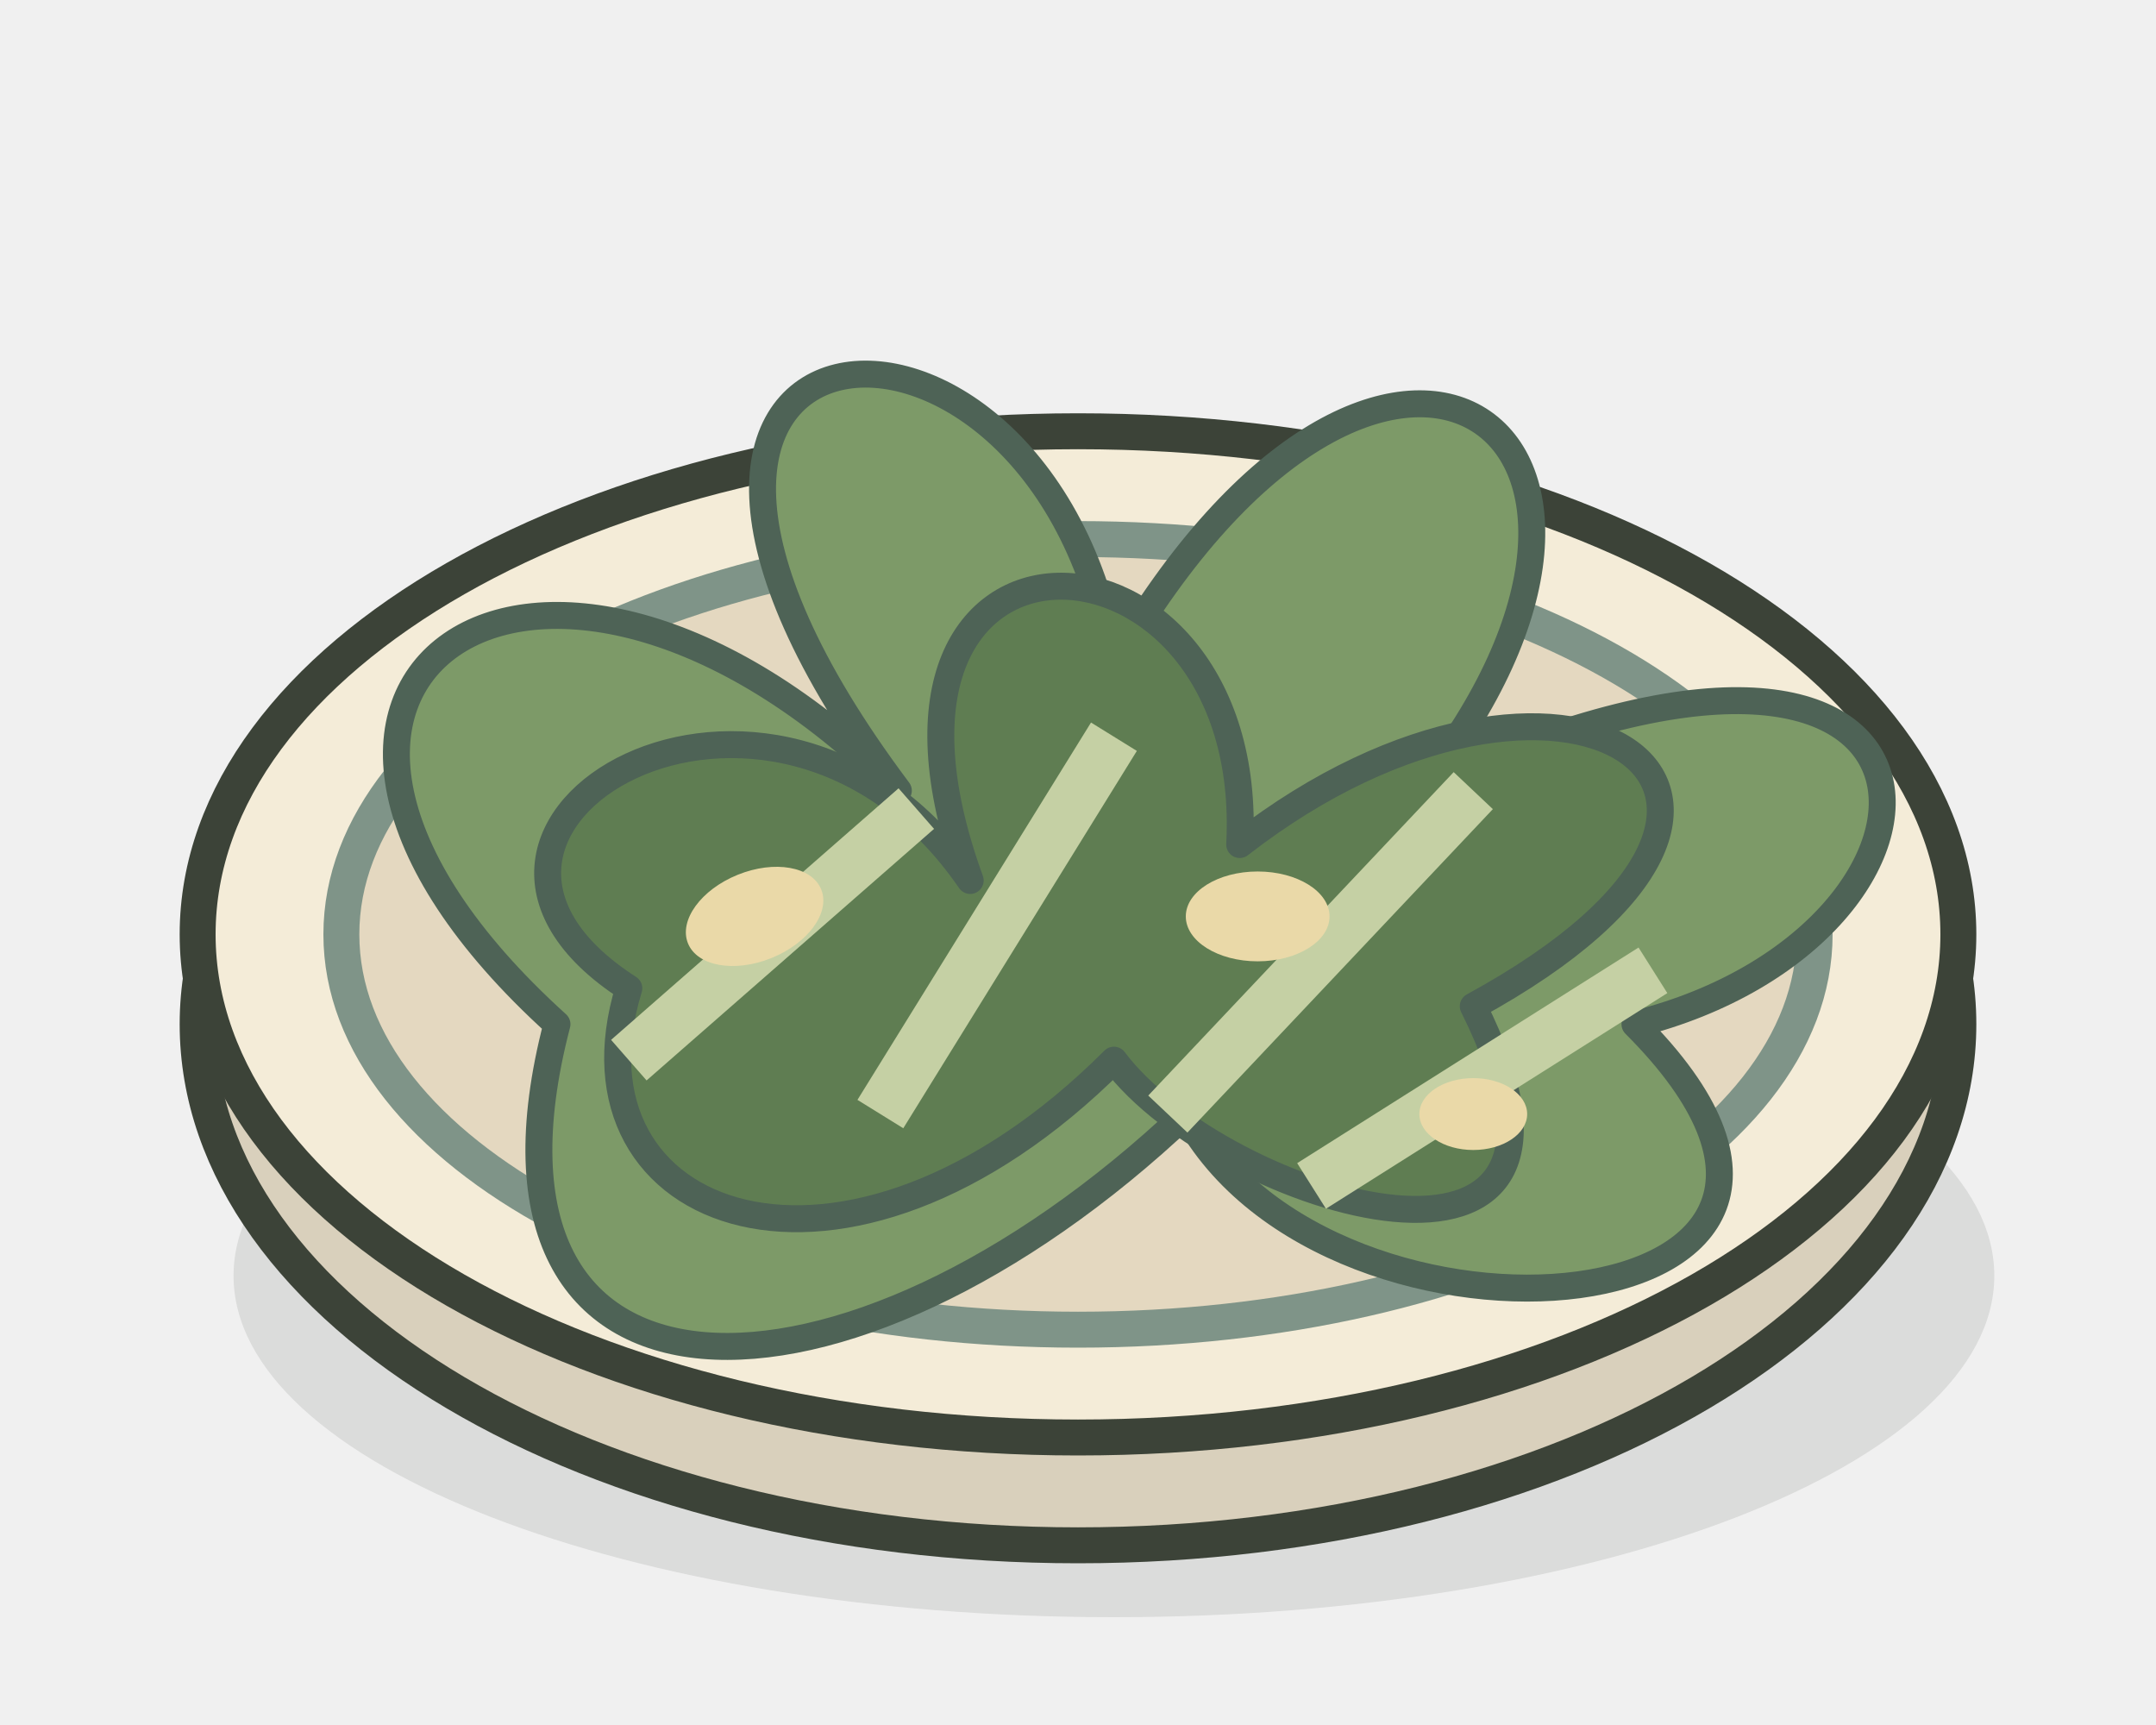
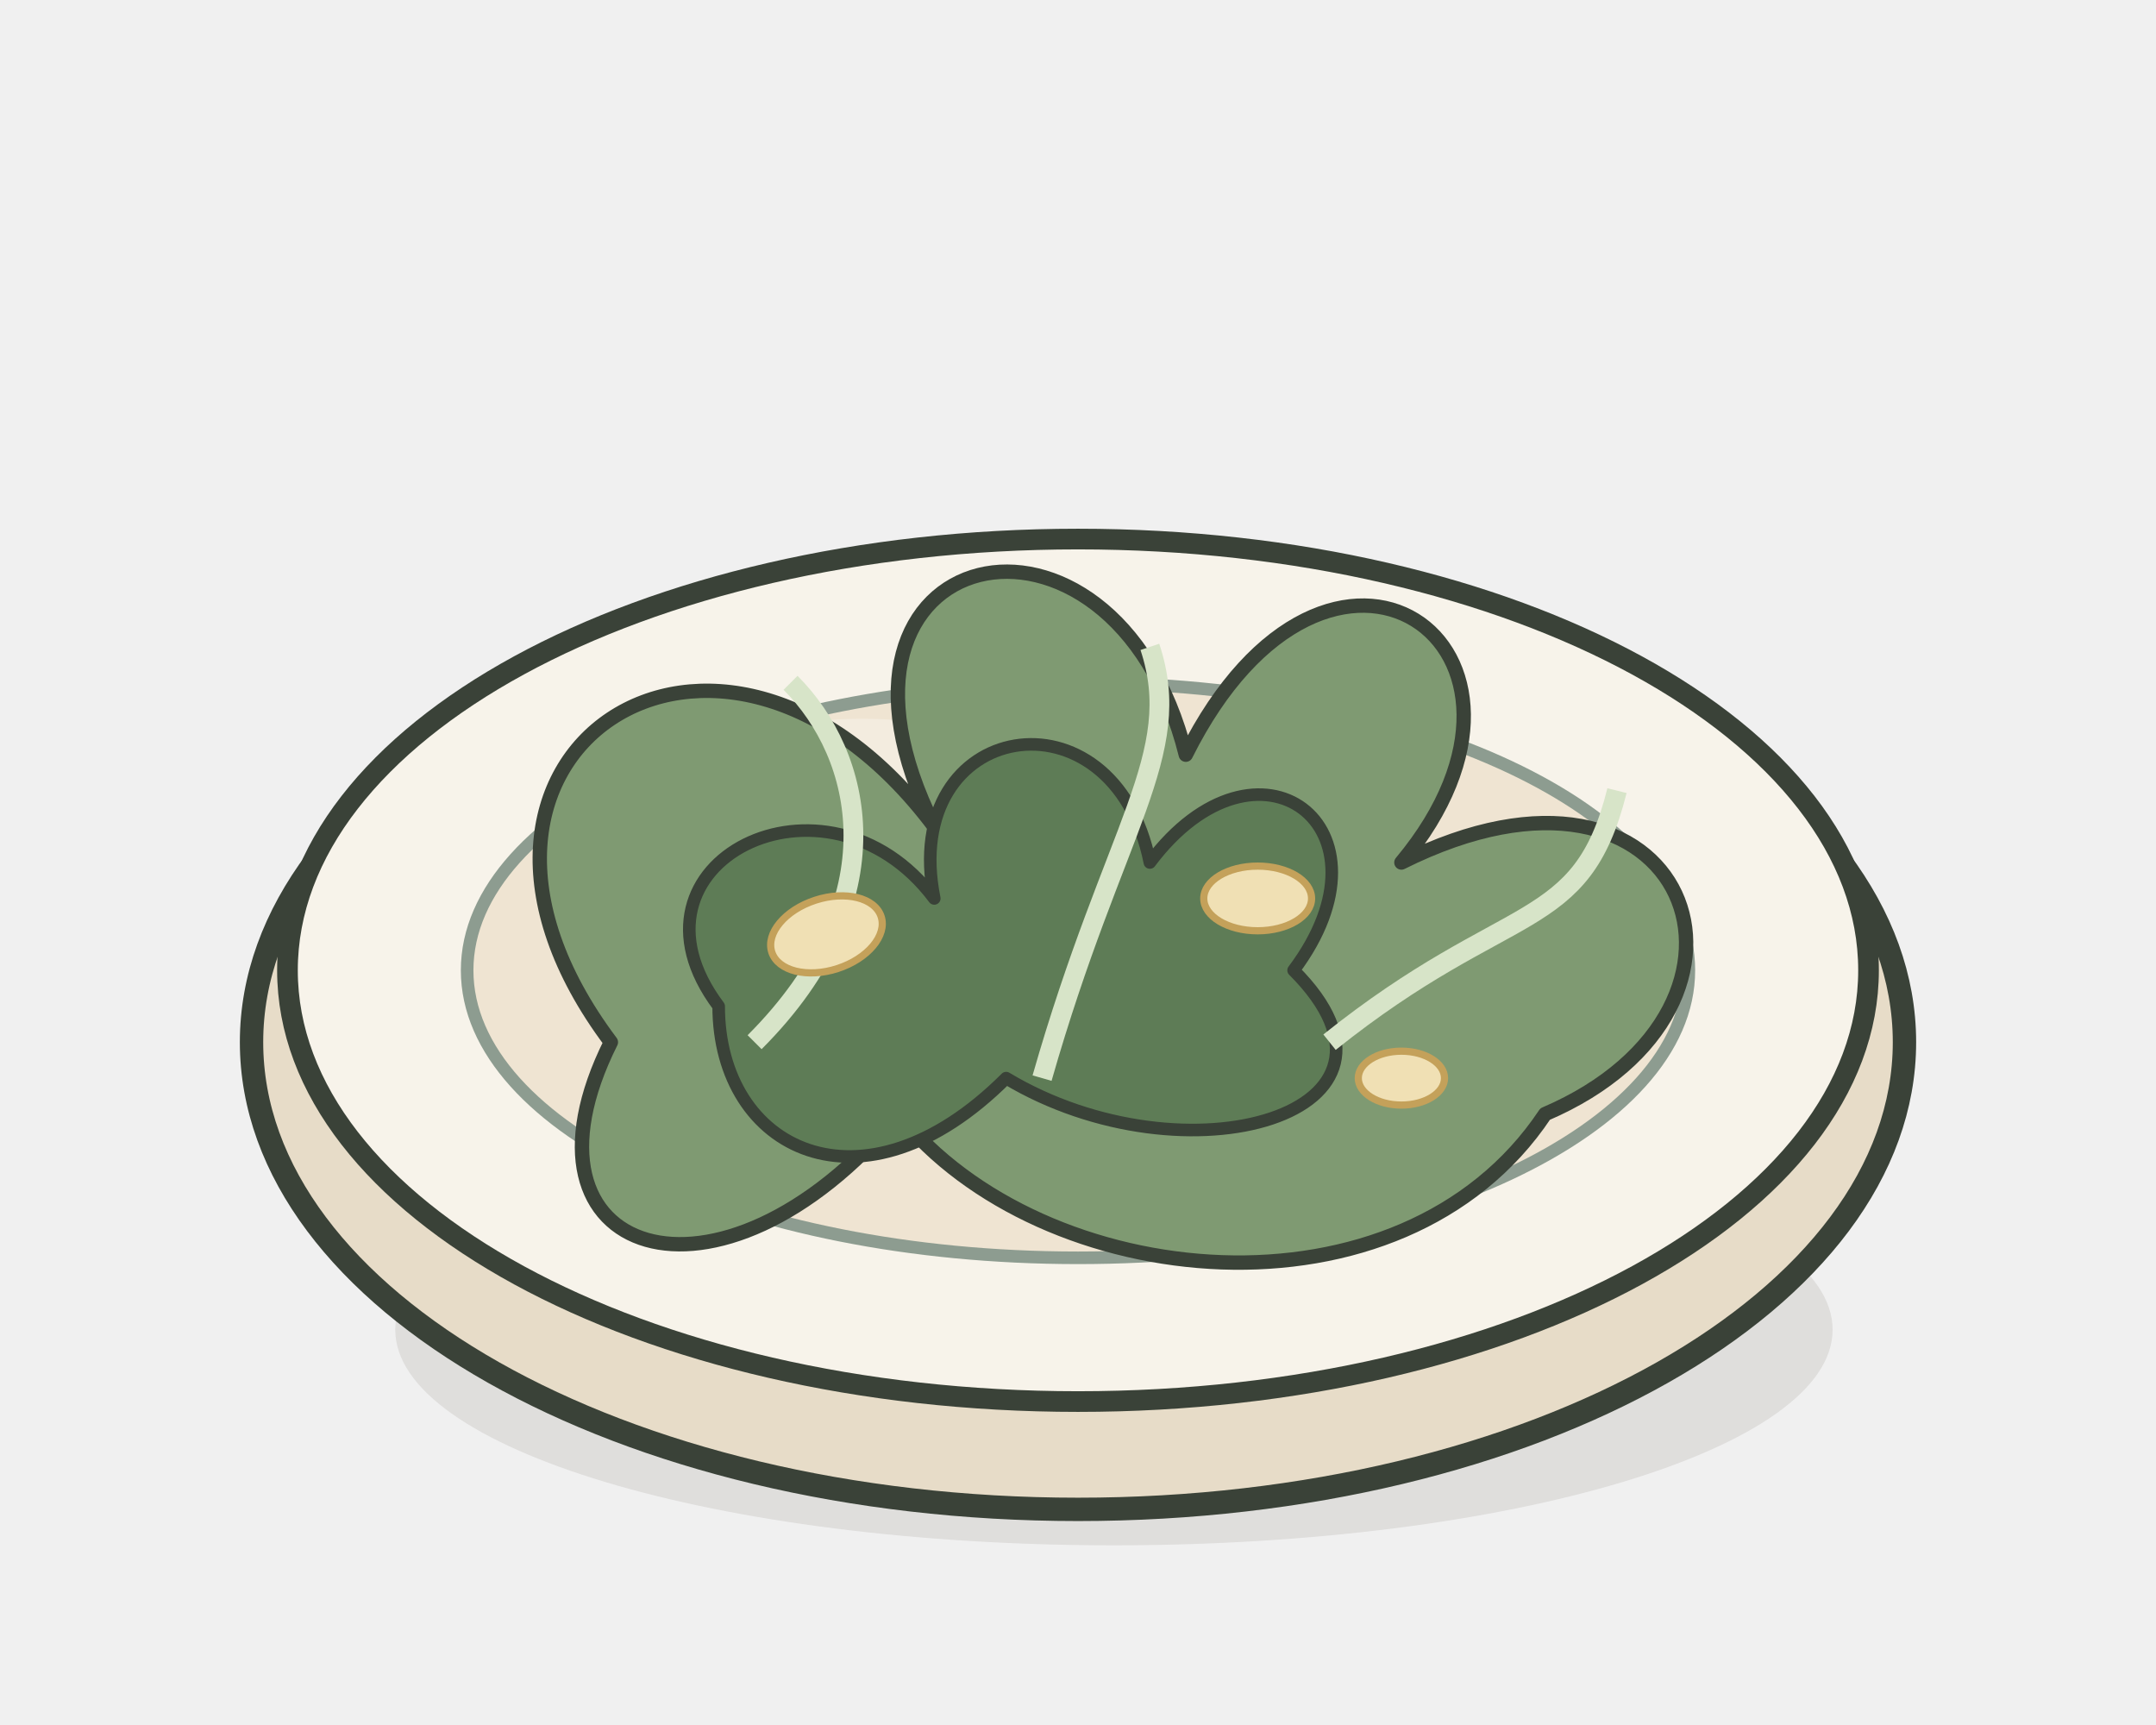
<svg xmlns="http://www.w3.org/2000/svg" viewBox="0 0 120 96">
-   <ellipse cx="62" cy="71" rx="49" ry="19" fill="#3a4038" opacity=".12" />
-   <ellipse cx="60" cy="57" rx="49" ry="29" fill="#d9d0bc" stroke="#3c4338" stroke-width="2" />
-   <ellipse cx="60" cy="52" rx="49" ry="28" fill="#f4ecd8" stroke="#3c4338" stroke-width="2" />
-   <ellipse cx="60" cy="52" rx="41" ry="22" fill="#e4d8c0" stroke="#7f9488" stroke-width="2" />
-   <g stroke="#4e6356" stroke-width="1.5" stroke-linejoin="round">
-     <path d="M31 57C10 38 30 24 50 44C29 16 58 13 62 37C77 11 95 24 79 44C111 29 111 52 91 57C108 74 74 77 66 62C47 80 25 80 31 57Z" fill="#7d9a68" />
-     <path d="M35 55C21 46 43 33 54 49C46 27 70 28 69 47C87 33 104 44 82 56C91 74 68 67 62 59C47 74 31 68 35 55Z" fill="#5f7d52" />
-     <path d="M35 59L51 45M49 62L62 41M65 62L82 44M73 66L92 54" fill="none" stroke="#c5d0a4" stroke-width="3" />
+   <ellipse cx="62" cy="74" rx="40" ry="12" fill="#5c5144" opacity=".12" />
+   <ellipse cx="60" cy="58" rx="46" ry="26" fill="#e7dcc8" stroke="#3a4238" stroke-width="1.3" />
+   <ellipse cx="60" cy="54" rx="44" ry="24" fill="#f7f3ea" stroke="#3a4238" stroke-width="1.15" />
+   <ellipse cx="60" cy="54" rx="34" ry="16" fill="#efe4d2" stroke="#8d9c90" stroke-width=".7" />
+   <ellipse cx="48" cy="48" rx="14" ry="8" fill="#fff" opacity=".28" />
+   <g stroke="#3a4238" stroke-linejoin="round">
+     <path d="M34 58c-12-16 6-28 18-12-8-16 10-20 14-4 8-16 22-6 12 6 16-8 22 8 8 14-8 12-28 10-36 0-10 12-22 8-16-4z" fill="#7f9a72" stroke-width=".8" />
+     <path d="M40 56c-6-8 6-14 12-6-2-10 10-12 12-2 6-8 14-2 8 6 8 8-6 12-16 6-8 8-16 4-16-4z" fill="#5e7c56" stroke-width=".7" />
+     <path d="M42 58c8-8 6-16 2-20M58 60c4-14 8-18 6-24M74 58c10-8 14-6 16-14" fill="none" stroke="#d7e4c8" stroke-width="1.1" />
  </g>
-   <g fill="#ead9a8">
-     <ellipse cx="42" cy="51" rx="4" ry="2.5" transform="rotate(-22 42 51)" />
-     <ellipse cx="70" cy="51" rx="4" ry="2.5" />
-     <ellipse cx="82" cy="62" rx="3" ry="2" />
+   <g fill="#f0e0b4" stroke="#c4a15a" stroke-width=".4">
+     <ellipse cx="46" cy="52" rx="3.2" ry="2" transform="rotate(-18 46 52)" />
+     <ellipse cx="70" cy="50" rx="3" ry="1.8" />
+     <ellipse cx="78" cy="60" rx="2.4" ry="1.5" />
  </g>
</svg>
